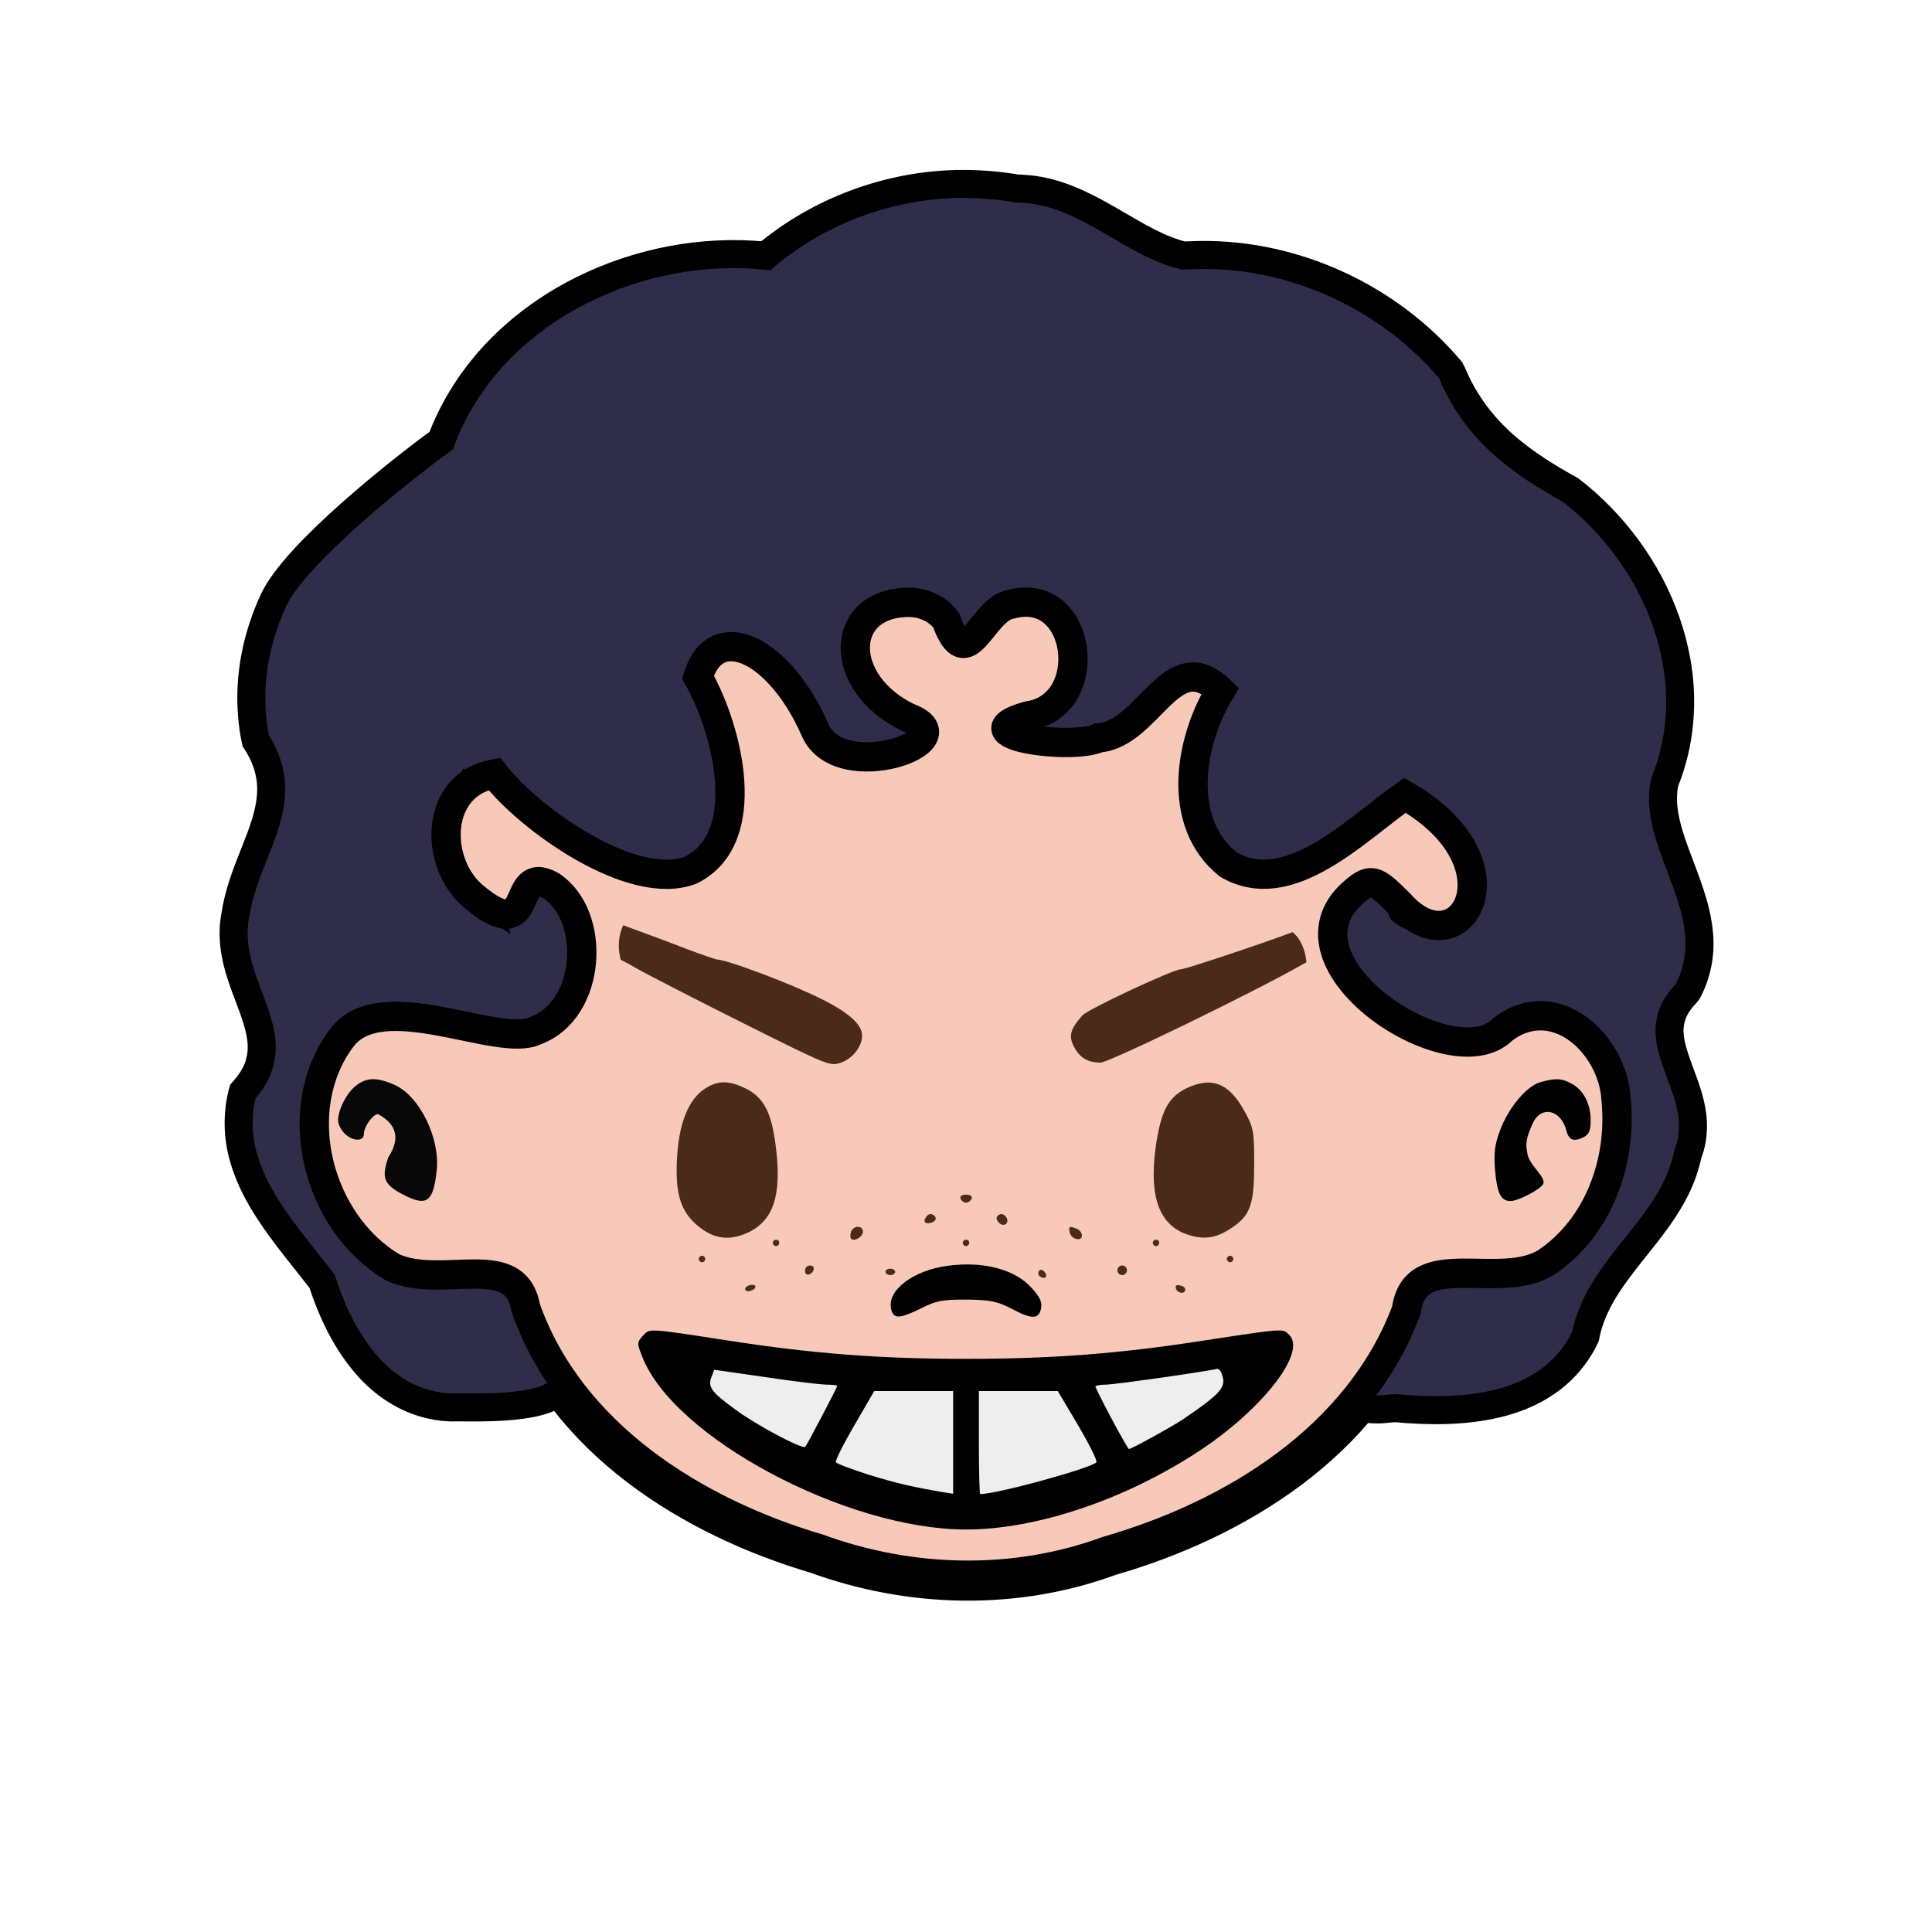
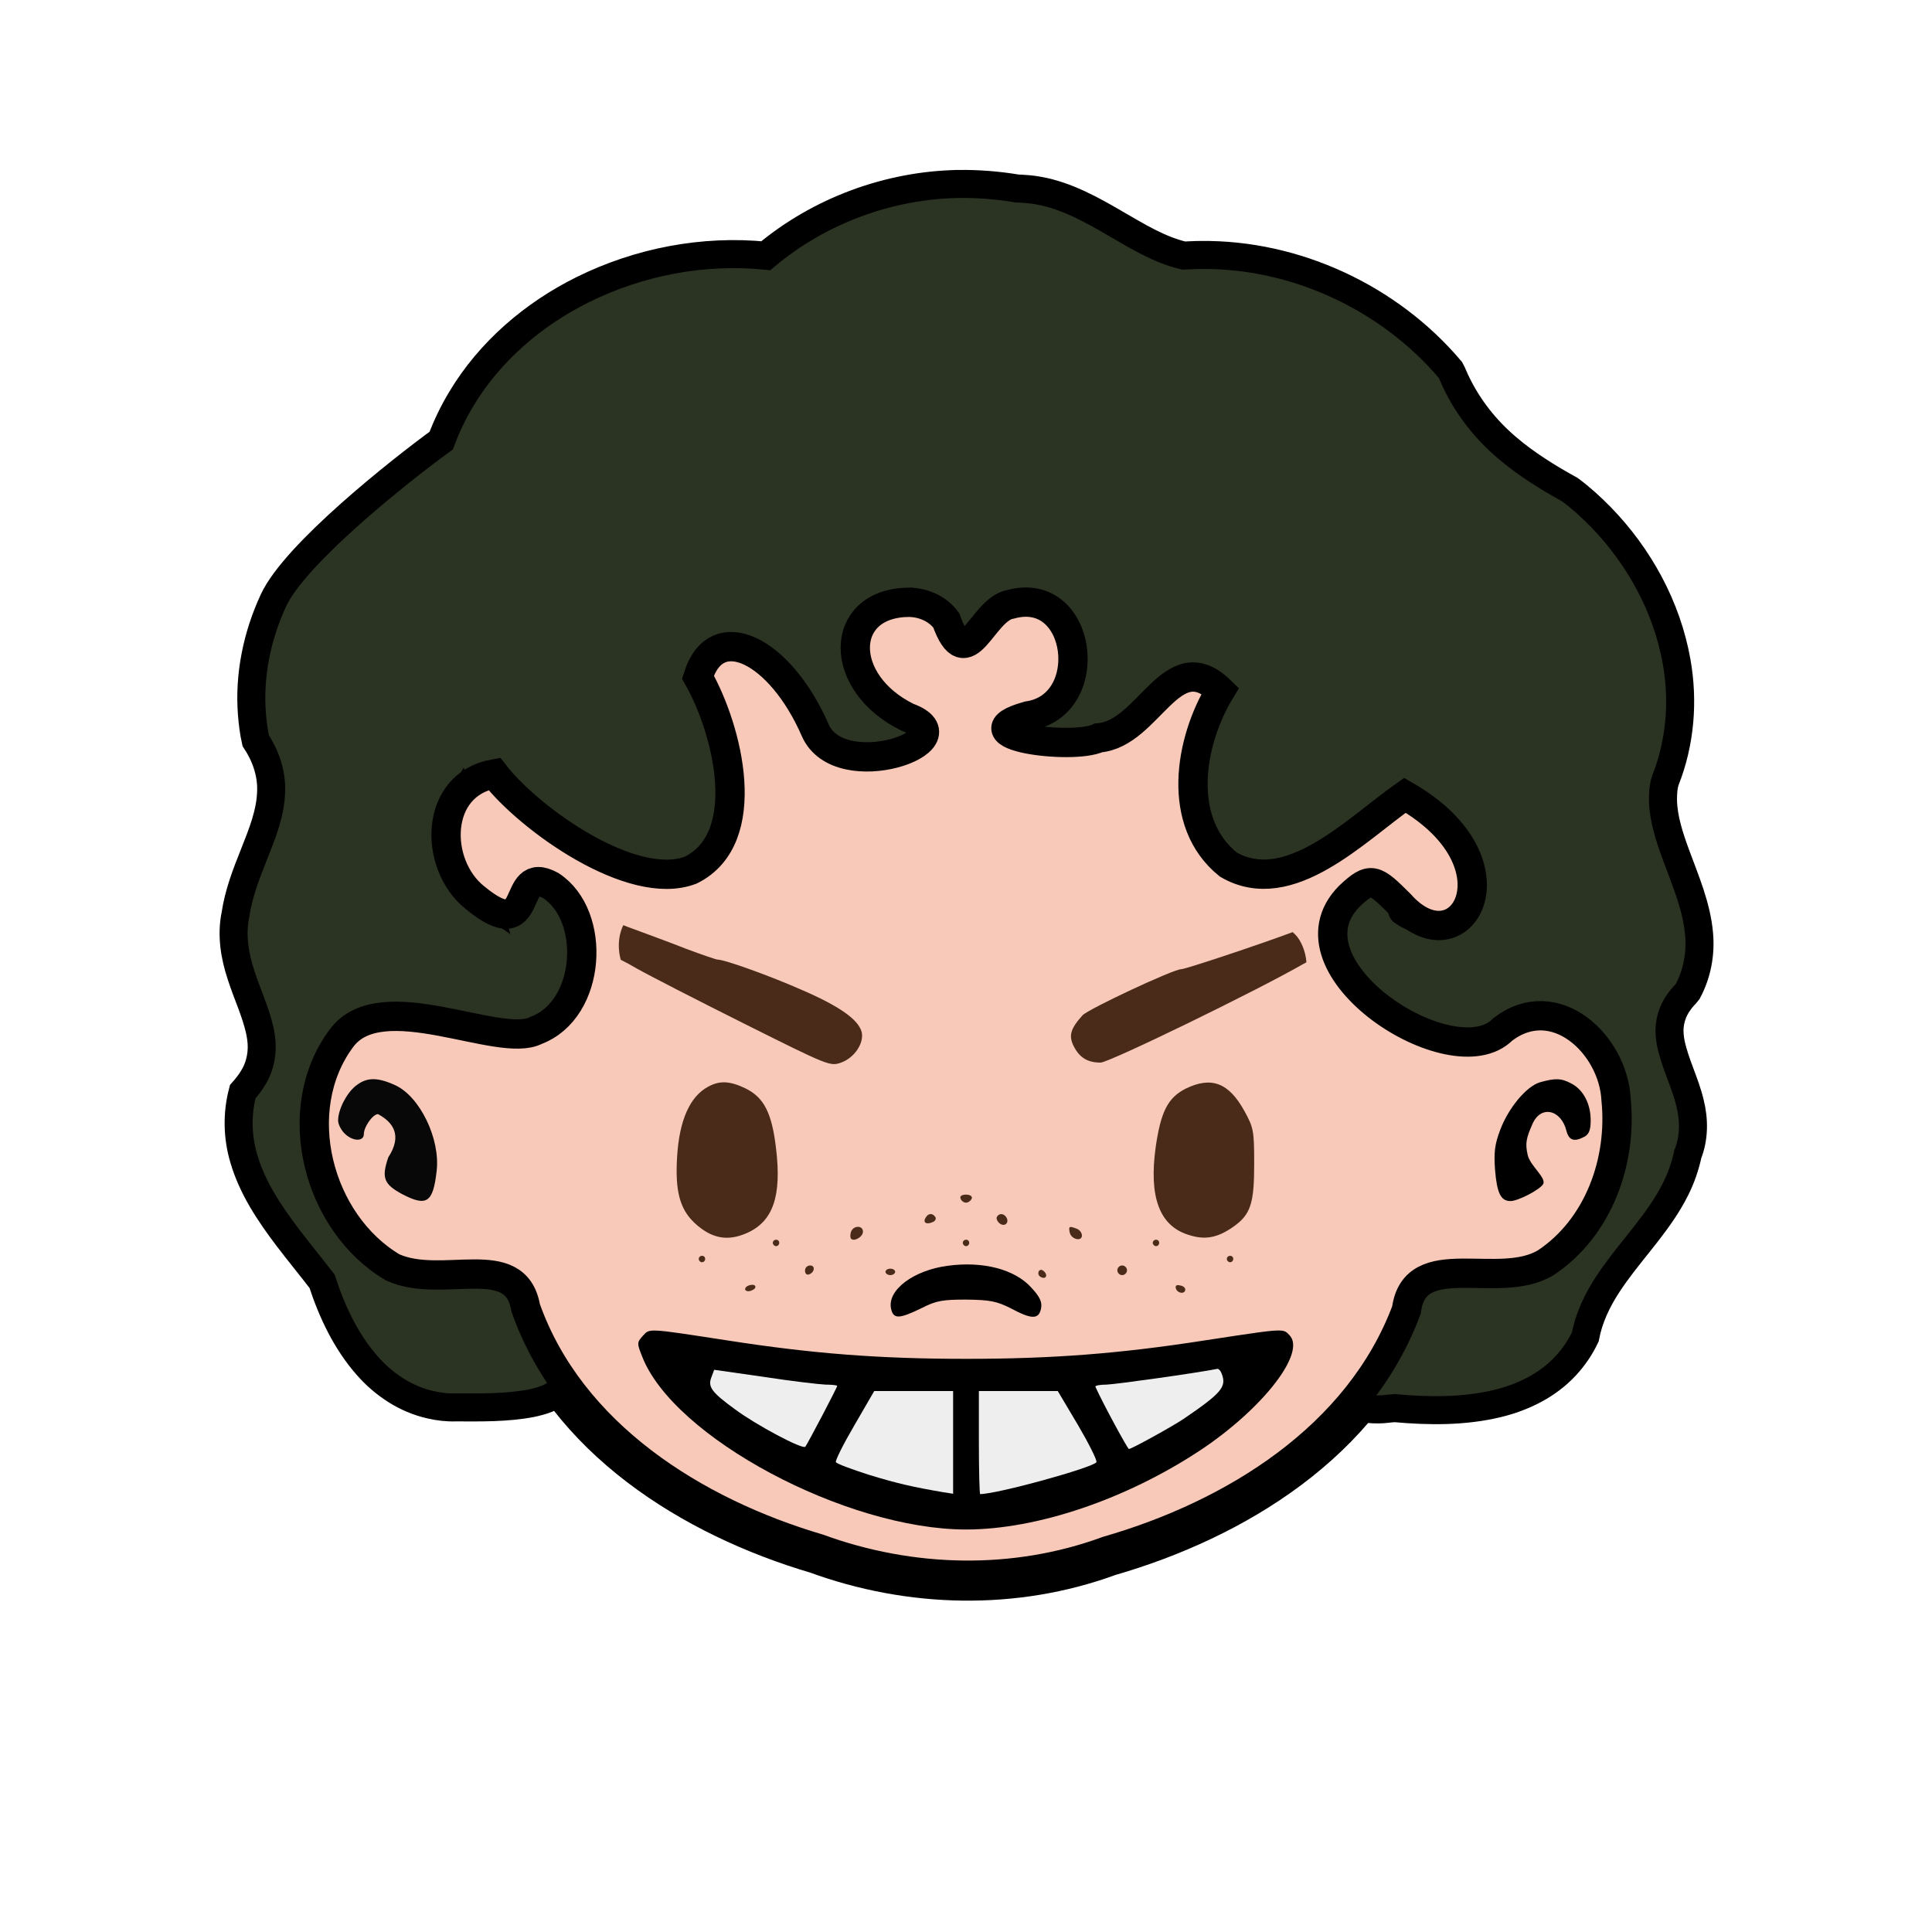
<svg xmlns="http://www.w3.org/2000/svg" version="1.0" width="600pt" height="600pt" viewBox="0 0 600 600" preserveAspectRatio="xMidYMid meet" id="svg23">
  <defs id="defs23">
    <linearGradient id="swatch25">
      <stop style="stop-color:#7bc144;stop-opacity:1;" offset="0" id="stop25" />
      <stop style="stop-color:#7bc144;stop-opacity:1;" offset="1" id="stop26" />
    </linearGradient>
  </defs>
  <path id="path23" style="opacity:1;fill:#f8c9b8;fill-opacity:1;stroke:#000000;stroke-width:15.8;stroke-dasharray:none;stroke-opacity:1" d="m 281.617,187.059 c -21.208,0.658 -19.253,33.377 0.252,35.708 19.489,7.047 -21.777,11.334 -28.699,3.996 -10.69,-4.765 -24.289,-27.763 -31.031,-10.157 9.315,16.373 12.298,43.722 -7.585,53.603 -18.235,7.046 -37.401,-3.593 -48.109,-17.499 -15.893,1.001 -18.948,25.394 -10.514,33.573 13.037,7.992 2.209,-18.382 15.15,-11.248 14.259,9.328 12.563,38.494 -4.58,44.952 -11.332,5.956 -48.16,-14.374 -60.498,2.498 -16.534,22.259 -7.356,57.333 15.966,71.112 15.411,6.986 38.167,-5.648 41.27,12.528 13.846,39.291 52.597,63.484 90.894,74.772 28.811,10.531 60.882,11.338 89.792,0.717 38.933,-11.22 78.084,-35.244 92.866,-74.794 2.602,-19.765 28.82,-5.727 43.38,-14.752 16.368,-10.953 23.642,-31.573 21.713,-50.588 -0.856,-17.146 -18.978,-34.193 -35.184,-21.787 -15.393,15.653 -69.54,-19.147 -47.689,-41.322 6.741,-6.398 16.802,-9.744 15.762,2.394 18.646,20.994 19.953,-30.698 0.484,-24.654 -15.81,9.628 -34.999,23.346 -53.832,12.354 -16.227,-13.108 -12.074,-38.071 -2.44,-53.976 -15.154,-14.685 -22.155,13.462 -37.793,14.662 -8.216,3.919 -43.488,-0.821 -21.899,-6.83 21.529,-3.147 16.871,-40.786 -5.409,-34.651 -8.986,1.432 -13.546,23.056 -20.015,4.998 -2.779,-3.817 -7.613,-5.768 -12.25,-5.607 z" />
-   <path id="path42" style="fill:#2f2d4a;stroke:#000000;stroke-width:8.7;stroke-dasharray:none;stroke-opacity:1" d="m 297.557,57.131 c -21.658,0.388 -43.129,8.348 -59.729,22.279 -19.452,-1.952 -39.388,1.888 -56.883,10.559 -15.304,7.59 -28.842,19.164 -37.662,33.889 -2.48,4.116 -4.58,8.462 -6.257,12.966 -12.711,9.256 -45.329,35.062 -52.063,49.558 -5.12,10.999 -7.676,23.276 -6.721,35.408 0.227,2.754 0.558,5.526 1.163,8.215 3.018,4.548 4.929,9.934 4.805,15.435 -0.099,6.977 -2.822,13.533 -5.34,19.926 -2.419,6.038 -4.783,12.176 -5.741,18.645 -1.315,6.297 -0.266,12.828 1.748,18.858 1.83,5.742 4.473,11.225 5.801,17.124 0.122,0.589 0.298,1.501 0.392,2.224 0.641,4.234 -0.133,8.686 -2.368,12.359 -0.932,1.611 -2.093,3.075 -3.326,4.464 -1.804,6.773 -1.665,14.024 0.332,20.738 2.626,9.065 7.964,17.026 13.604,24.477 3.501,4.602 7.184,9.062 10.703,13.65 3.088,9.487 7.442,18.755 14.095,26.283 5.118,5.816 11.891,10.332 19.505,12.051 2.595,0.62 5.262,0.924 7.93,0.837 7.836,0.026 15.748,0.176 23.48,-1.294 3.195,-0.702 6.62,-1.609 8.93,-4.084 1.181,-1.299 1.782,-3.159 1.493,-4.878 -1.903,-2.77 -3.585,-5.689 -5.231,-8.612 -0.597,-0.443 -0.724,-1.136 -0.874,-1.819 -1.737,-3.444 -3.338,-6.967 -4.65,-10.672 -0.584,-3.587 -2.355,-7.179 -5.551,-9.107 -3.73,-2.303 -8.279,-2.457 -12.537,-2.443 -6.76,0.056 -13.643,0.929 -20.304,-0.672 -1.938,-0.466 -3.835,-1.172 -5.441,-2.378 -9.748,-6.481 -16.578,-16.819 -19.729,-28.007 -1.157,-4.031 -1.768,-8.203 -1.985,-12.387 -0.068,-1.023 -0.039,-2.361 0.004,-3.45 0.034,-1.061 0.115,-2.129 0.205,-3.264 0.655,-6.695 2.588,-13.434 6.541,-18.952 1.853,-2.487 4.08,-4.826 6.96,-6.104 2.937,-1.488 6.29,-1.68 9.52,-1.787 8.538,-0.023 16.875,2.083 25.2,3.715 4.903,0.93 9.875,1.988 14.893,1.66 1.847,-0.101 3.629,-0.65 5.288,-1.445 5.755,-2.392 10.016,-7.503 12.3,-13.202 2.932,-7.29 3.311,-15.648 0.814,-23.118 -1.569,-4.693 -4.556,-9.011 -8.795,-11.656 -1.288,-0.959 -2.334,-2.345 -3.93,-2.813 -2.467,0.624 -5.064,1.526 -6.727,3.561 -3.382,-10.484 -6.751,-20.972 -10.154,-31.449 0.542,-0.177 1.094,-0.32 1.648,-0.449 5.362,6.507 11.887,11.961 18.734,16.838 7.776,5.391 16.172,10.112 25.325,12.692 5.693,1.552 11.906,2.228 17.585,0.254 5.363,-2.284 9.46,-7.021 11.461,-12.444 2.548,-6.784 2.543,-14.232 1.591,-21.327 -1.258,-8.831 -4.003,-17.443 -7.947,-25.439 -0.414,-0.813 -0.829,-1.627 -1.279,-2.421 1.022,-3.059 2.874,-6.237 6.074,-7.369 3.303,-1.131 6.851,0.148 9.71,1.858 0.874,0.525 1.722,1.116 2.447,1.675 5.662,4.429 9.847,10.462 13.147,16.783 1.207,2.33 2.183,4.771 3.503,7.043 1.205,2.256 2.409,4.512 3.614,6.768 4.566,2.008 9.788,2.421 14.614,1.165 6.079,-1.565 11.617,-5.232 15.417,-10.229 0.735,-0.984 1.232,-2.123 2.255,-2.853 1.571,-1.505 3.399,-2.786 4.687,-4.559 0.465,-0.723 0.466,-1.786 -0.273,-2.322 -0.374,-0.576 -1.19,-0.247 -1.767,-0.407 -1.158,-0.086 -2.272,-0.186 -3.336,-0.318 -4.774,-0.605 -9.636,-1.51 -13.917,-3.807 -2.046,-1.11 -3.988,-2.779 -4.621,-5.102 -1.993,-3.656 -3.209,-8.119 -1.792,-12.189 1.132,-3.328 4.187,-5.618 7.453,-6.623 2.21,-0.717 4.545,-1.025 6.861,-1.085 3.828,0.094 7.736,1.744 10.082,4.842 0.405,0.972 0.698,2.042 1.303,2.896 1.943,1.973 4.081,4.204 6.977,4.554 0.605,0.064 1.092,-0.55 1.601,-0.847 1.957,-1.622 3.5,-3.683 5.065,-5.662 0.399,-0.817 0.581,-1.782 1.397,-2.3 2.73,-2.496 6.458,-4.288 10.228,-3.66 2.129,0.406 4.325,0.862 6.117,2.162 3.958,2.729 5.938,7.542 6.373,12.199 0.831,4.287 0.09,9.092 -2.892,12.428 -1.481,1.639 -3.04,3.284 -5.069,4.246 -1.596,0.87 -3.395,1.204 -5.148,1.578 -1.809,0.561 -3.693,1.1 -5.27,2.172 -1.246,0.916 -2.019,2.705 -1.189,4.143 1.095,1.851 3.306,2.556 5.246,3.158 3.19,0.9 6.515,1.197 9.81,1.426 4.368,0.259 8.79,0.067 13.084,-0.794 0.889,-0.306 1.768,-0.565 2.699,-0.699 2.667,-0.636 5.253,-1.887 7.201,-3.845 4.004,-3.311 7.747,-6.931 11.835,-10.143 2.39,-2.188 5.161,-4.449 8.55,-4.589 1.178,-0.256 2.45,0.005 3.358,0.816 1.187,0.569 2.291,1.304 3.286,2.166 -1.76,3.457 -3.541,6.932 -4.803,10.628 -1.517,4.303 -2.512,8.79 -3.051,13.317 -0.402,4.153 -0.283,8.366 0.48,12.456 0.831,4.385 2.486,8.717 5.13,12.375 2.191,3.093 5.132,5.676 8.483,7.444 5.244,2.333 11.28,2.372 16.744,0.806 7.531,-2.117 14.172,-6.466 20.456,-10.997 5.37,-3.906 10.471,-8.168 15.857,-12.053 6.345,3.761 12.284,8.623 16.067,15.049 2.576,4.392 4.082,9.761 2.741,14.802 -0.827,3.279 -3.305,6.356 -6.749,7.011 -1.84,0.391 -3.745,0.04 -5.484,-0.606 -2.653,0.774 -5.315,-0.569 -7.442,-2.062 -0.32,-0.324 0.328,-0.918 0.387,-1.354 0.08,-0.517 0.879,-1.173 0.273,-1.559 -2.417,-2.309 -4.661,-4.906 -7.599,-6.576 -1.008,-0.523 -2.185,-0.865 -3.311,-0.735 -3.506,1.744 -6.778,4.053 -9.393,6.978 -2.758,3.625 -4.013,8.352 -3.306,12.861 0.899,6.014 4.401,11.289 8.494,15.638 5.573,5.849 12.465,10.383 19.899,13.505 3.776,0.922 7.575,1.775 11.275,2.975 5.294,-0.432 10.321,-2.285 15.369,-3.807 3.547,-2.754 8.1,-4.411 12.62,-3.828 1.561,0.147 3.053,0.654 4.531,1.129 3.428,0.433 6.574,2.389 8.549,5.211 1.054,1.377 1.747,2.977 2.514,4.515 2.757,4.246 4.41,9.214 4.613,14.28 0.255,2.728 0.3,5.473 0.173,8.209 -0.027,0.432 -0.075,1.239 -0.119,1.814 -0.847,10.447 -4.458,20.782 -10.946,29.076 -0.646,0.814 -1.476,1.814 -2.248,2.654 -0.801,0.873 -1.859,1.952 -2.729,2.733 -1.484,1.37 -3.086,2.647 -4.68,3.747 -3.96,2.704 -8.89,3.336 -13.571,3.516 -6.379,0.277 -12.815,-0.536 -19.152,0.48 -3.67,0.581 -7.397,2.245 -9.494,5.443 -1.358,1.966 -2.01,4.317 -2.381,6.648 -0.696,1.899 -1.593,3.73 -2.34,5.598 -0.072,1.782 -1.053,3.366 -1.883,4.894 -1.345,2.33 -3.093,4.389 -4.433,6.72 -1.568,2.48 -3.213,4.827 -5.003,7.186 -0.737,1.588 -1.081,3.698 0.225,5.098 1.593,1.645 4.073,1.695 6.215,1.689 1.708,0.005 3.404,-0.318 5.098,-0.395 10.62,0.964 21.478,1.068 31.904,-1.445 7.907,-1.911 15.568,-5.647 21.14,-11.686 2.468,-2.657 4.552,-5.694 6.093,-8.972 1.111,-5.933 3.763,-11.467 7.066,-16.48 0.635,-0.962 1.428,-2.124 2.159,-3.137 6.305,-8.758 13.994,-16.612 18.84,-26.351 1.732,-3.427 2.977,-7.089 3.797,-10.834 1.987,-5.028 1.987,-10.652 0.675,-15.848 -1.492,-6.337 -4.629,-12.164 -5.958,-18.545 -0.163,-0.792 -0.304,-1.847 -0.351,-2.489 -0.376,-3.768 0.767,-7.615 3.064,-10.616 0.73,-1.083 1.731,-1.964 2.515,-2.988 2.906,-5.416 4.101,-11.683 3.544,-17.794 -0.739,-8.677 -4.273,-16.743 -7.24,-24.827 -1.936,-5.333 -3.843,-10.958 -3.971,-16.755 -0.004,-2.111 0.082,-4.288 0.778,-6.295 4.611,-11.639 5.644,-24.566 3.44,-36.859 -3.005,-16.907 -11.618,-32.594 -23.549,-44.856 -2.978,-3.024 -6.122,-5.91 -9.531,-8.439 -6.875,-3.798 -13.546,-7.909 -19.553,-13.035 -6.589,-5.591 -12.084,-12.501 -15.805,-20.315 -0.65,-1.249 -1.1,-2.612 -1.774,-3.835 -18.963,-22.455 -48.115,-36.063 -77.547,-35.731 -1.772,-7.22e-4 -3.549,0.13 -5.313,0.186 -7.62,-1.805 -14.351,-5.997 -21.06,-9.862 -7.502,-4.377 -15.279,-8.733 -23.925,-10.304 -2.233,-0.433 -4.509,-0.562 -6.773,-0.668 -6.036,-1.014 -12.162,-1.483 -18.282,-1.404 z M 144.906,257.42 c 2.086,7.416 4.223,14.818 6.242,22.252 -2.841,-1.986 -5.53,-4.305 -7.343,-7.3 -3.676,-5.871 -4.899,-13.418 -2.646,-20.034 0.377,-1.067 0.846,-2.104 1.427,-3.076 0.773,2.719 1.547,5.439 2.32,8.158 z" />
+   <path id="path42" style="fill:#2b3323;stroke:#000000;stroke-width:8.7;stroke-dasharray:none;stroke-opacity:1" d="m 297.557,57.131 c -21.658,0.388 -43.129,8.348 -59.729,22.279 -19.452,-1.952 -39.388,1.888 -56.883,10.559 -15.304,7.59 -28.842,19.164 -37.662,33.889 -2.48,4.116 -4.58,8.462 -6.257,12.966 -12.711,9.256 -45.329,35.062 -52.063,49.558 -5.12,10.999 -7.676,23.276 -6.721,35.408 0.227,2.754 0.558,5.526 1.163,8.215 3.018,4.548 4.929,9.934 4.805,15.435 -0.099,6.977 -2.822,13.533 -5.34,19.926 -2.419,6.038 -4.783,12.176 -5.741,18.645 -1.315,6.297 -0.266,12.828 1.748,18.858 1.83,5.742 4.473,11.225 5.801,17.124 0.122,0.589 0.298,1.501 0.392,2.224 0.641,4.234 -0.133,8.686 -2.368,12.359 -0.932,1.611 -2.093,3.075 -3.326,4.464 -1.804,6.773 -1.665,14.024 0.332,20.738 2.626,9.065 7.964,17.026 13.604,24.477 3.501,4.602 7.184,9.062 10.703,13.65 3.088,9.487 7.442,18.755 14.095,26.283 5.118,5.816 11.891,10.332 19.505,12.051 2.595,0.62 5.262,0.924 7.93,0.837 7.836,0.026 15.748,0.176 23.48,-1.294 3.195,-0.702 6.62,-1.609 8.93,-4.084 1.181,-1.299 1.782,-3.159 1.493,-4.878 -1.903,-2.77 -3.585,-5.689 -5.231,-8.612 -0.597,-0.443 -0.724,-1.136 -0.874,-1.819 -1.737,-3.444 -3.338,-6.967 -4.65,-10.672 -0.584,-3.587 -2.355,-7.179 -5.551,-9.107 -3.73,-2.303 -8.279,-2.457 -12.537,-2.443 -6.76,0.056 -13.643,0.929 -20.304,-0.672 -1.938,-0.466 -3.835,-1.172 -5.441,-2.378 -9.748,-6.481 -16.578,-16.819 -19.729,-28.007 -1.157,-4.031 -1.768,-8.203 -1.985,-12.387 -0.068,-1.023 -0.039,-2.361 0.004,-3.45 0.034,-1.061 0.115,-2.129 0.205,-3.264 0.655,-6.695 2.588,-13.434 6.541,-18.952 1.853,-2.487 4.08,-4.826 6.96,-6.104 2.937,-1.488 6.29,-1.68 9.52,-1.787 8.538,-0.023 16.875,2.083 25.2,3.715 4.903,0.93 9.875,1.988 14.893,1.66 1.847,-0.101 3.629,-0.65 5.288,-1.445 5.755,-2.392 10.016,-7.503 12.3,-13.202 2.932,-7.29 3.311,-15.648 0.814,-23.118 -1.569,-4.693 -4.556,-9.011 -8.795,-11.656 -1.288,-0.959 -2.334,-2.345 -3.93,-2.813 -2.467,0.624 -5.064,1.526 -6.727,3.561 -3.382,-10.484 -6.751,-20.972 -10.154,-31.449 0.542,-0.177 1.094,-0.32 1.648,-0.449 5.362,6.507 11.887,11.961 18.734,16.838 7.776,5.391 16.172,10.112 25.325,12.692 5.693,1.552 11.906,2.228 17.585,0.254 5.363,-2.284 9.46,-7.021 11.461,-12.444 2.548,-6.784 2.543,-14.232 1.591,-21.327 -1.258,-8.831 -4.003,-17.443 -7.947,-25.439 -0.414,-0.813 -0.829,-1.627 -1.279,-2.421 1.022,-3.059 2.874,-6.237 6.074,-7.369 3.303,-1.131 6.851,0.148 9.71,1.858 0.874,0.525 1.722,1.116 2.447,1.675 5.662,4.429 9.847,10.462 13.147,16.783 1.207,2.33 2.183,4.771 3.503,7.043 1.205,2.256 2.409,4.512 3.614,6.768 4.566,2.008 9.788,2.421 14.614,1.165 6.079,-1.565 11.617,-5.232 15.417,-10.229 0.735,-0.984 1.232,-2.123 2.255,-2.853 1.571,-1.505 3.399,-2.786 4.687,-4.559 0.465,-0.723 0.466,-1.786 -0.273,-2.322 -0.374,-0.576 -1.19,-0.247 -1.767,-0.407 -1.158,-0.086 -2.272,-0.186 -3.336,-0.318 -4.774,-0.605 -9.636,-1.51 -13.917,-3.807 -2.046,-1.11 -3.988,-2.779 -4.621,-5.102 -1.993,-3.656 -3.209,-8.119 -1.792,-12.189 1.132,-3.328 4.187,-5.618 7.453,-6.623 2.21,-0.717 4.545,-1.025 6.861,-1.085 3.828,0.094 7.736,1.744 10.082,4.842 0.405,0.972 0.698,2.042 1.303,2.896 1.943,1.973 4.081,4.204 6.977,4.554 0.605,0.064 1.092,-0.55 1.601,-0.847 1.957,-1.622 3.5,-3.683 5.065,-5.662 0.399,-0.817 0.581,-1.782 1.397,-2.3 2.73,-2.496 6.458,-4.288 10.228,-3.66 2.129,0.406 4.325,0.862 6.117,2.162 3.958,2.729 5.938,7.542 6.373,12.199 0.831,4.287 0.09,9.092 -2.892,12.428 -1.481,1.639 -3.04,3.284 -5.069,4.246 -1.596,0.87 -3.395,1.204 -5.148,1.578 -1.809,0.561 -3.693,1.1 -5.27,2.172 -1.246,0.916 -2.019,2.705 -1.189,4.143 1.095,1.851 3.306,2.556 5.246,3.158 3.19,0.9 6.515,1.197 9.81,1.426 4.368,0.259 8.79,0.067 13.084,-0.794 0.889,-0.306 1.768,-0.565 2.699,-0.699 2.667,-0.636 5.253,-1.887 7.201,-3.845 4.004,-3.311 7.747,-6.931 11.835,-10.143 2.39,-2.188 5.161,-4.449 8.55,-4.589 1.178,-0.256 2.45,0.005 3.358,0.816 1.187,0.569 2.291,1.304 3.286,2.166 -1.76,3.457 -3.541,6.932 -4.803,10.628 -1.517,4.303 -2.512,8.79 -3.051,13.317 -0.402,4.153 -0.283,8.366 0.48,12.456 0.831,4.385 2.486,8.717 5.13,12.375 2.191,3.093 5.132,5.676 8.483,7.444 5.244,2.333 11.28,2.372 16.744,0.806 7.531,-2.117 14.172,-6.466 20.456,-10.997 5.37,-3.906 10.471,-8.168 15.857,-12.053 6.345,3.761 12.284,8.623 16.067,15.049 2.576,4.392 4.082,9.761 2.741,14.802 -0.827,3.279 -3.305,6.356 -6.749,7.011 -1.84,0.391 -3.745,0.04 -5.484,-0.606 -2.653,0.774 -5.315,-0.569 -7.442,-2.062 -0.32,-0.324 0.328,-0.918 0.387,-1.354 0.08,-0.517 0.879,-1.173 0.273,-1.559 -2.417,-2.309 -4.661,-4.906 -7.599,-6.576 -1.008,-0.523 -2.185,-0.865 -3.311,-0.735 -3.506,1.744 -6.778,4.053 -9.393,6.978 -2.758,3.625 -4.013,8.352 -3.306,12.861 0.899,6.014 4.401,11.289 8.494,15.638 5.573,5.849 12.465,10.383 19.899,13.505 3.776,0.922 7.575,1.775 11.275,2.975 5.294,-0.432 10.321,-2.285 15.369,-3.807 3.547,-2.754 8.1,-4.411 12.62,-3.828 1.561,0.147 3.053,0.654 4.531,1.129 3.428,0.433 6.574,2.389 8.549,5.211 1.054,1.377 1.747,2.977 2.514,4.515 2.757,4.246 4.41,9.214 4.613,14.28 0.255,2.728 0.3,5.473 0.173,8.209 -0.027,0.432 -0.075,1.239 -0.119,1.814 -0.847,10.447 -4.458,20.782 -10.946,29.076 -0.646,0.814 -1.476,1.814 -2.248,2.654 -0.801,0.873 -1.859,1.952 -2.729,2.733 -1.484,1.37 -3.086,2.647 -4.68,3.747 -3.96,2.704 -8.89,3.336 -13.571,3.516 -6.379,0.277 -12.815,-0.536 -19.152,0.48 -3.67,0.581 -7.397,2.245 -9.494,5.443 -1.358,1.966 -2.01,4.317 -2.381,6.648 -0.696,1.899 -1.593,3.73 -2.34,5.598 -0.072,1.782 -1.053,3.366 -1.883,4.894 -1.345,2.33 -3.093,4.389 -4.433,6.72 -1.568,2.48 -3.213,4.827 -5.003,7.186 -0.737,1.588 -1.081,3.698 0.225,5.098 1.593,1.645 4.073,1.695 6.215,1.689 1.708,0.005 3.404,-0.318 5.098,-0.395 10.62,0.964 21.478,1.068 31.904,-1.445 7.907,-1.911 15.568,-5.647 21.14,-11.686 2.468,-2.657 4.552,-5.694 6.093,-8.972 1.111,-5.933 3.763,-11.467 7.066,-16.48 0.635,-0.962 1.428,-2.124 2.159,-3.137 6.305,-8.758 13.994,-16.612 18.84,-26.351 1.732,-3.427 2.977,-7.089 3.797,-10.834 1.987,-5.028 1.987,-10.652 0.675,-15.848 -1.492,-6.337 -4.629,-12.164 -5.958,-18.545 -0.163,-0.792 -0.304,-1.847 -0.351,-2.489 -0.376,-3.768 0.767,-7.615 3.064,-10.616 0.73,-1.083 1.731,-1.964 2.515,-2.988 2.906,-5.416 4.101,-11.683 3.544,-17.794 -0.739,-8.677 -4.273,-16.743 -7.24,-24.827 -1.936,-5.333 -3.843,-10.958 -3.971,-16.755 -0.004,-2.111 0.082,-4.288 0.778,-6.295 4.611,-11.639 5.644,-24.566 3.44,-36.859 -3.005,-16.907 -11.618,-32.594 -23.549,-44.856 -2.978,-3.024 -6.122,-5.91 -9.531,-8.439 -6.875,-3.798 -13.546,-7.909 -19.553,-13.035 -6.589,-5.591 -12.084,-12.501 -15.805,-20.315 -0.65,-1.249 -1.1,-2.612 -1.774,-3.835 -18.963,-22.455 -48.115,-36.063 -77.547,-35.731 -1.772,-7.22e-4 -3.549,0.13 -5.313,0.186 -7.62,-1.805 -14.351,-5.997 -21.06,-9.862 -7.502,-4.377 -15.279,-8.733 -23.925,-10.304 -2.233,-0.433 -4.509,-0.562 -6.773,-0.668 -6.036,-1.014 -12.162,-1.483 -18.282,-1.404 z M 144.906,257.42 c 2.086,7.416 4.223,14.818 6.242,22.252 -2.841,-1.986 -5.53,-4.305 -7.343,-7.3 -3.676,-5.871 -4.899,-13.418 -2.646,-20.034 0.377,-1.067 0.846,-2.104 1.427,-3.076 0.773,2.719 1.547,5.439 2.32,8.158 z" />
  <path id="path1" style="opacity:1;fill:#f8c9b8;fill-opacity:1;stroke:#000000;stroke-width:9.1;stroke-dasharray:none;stroke-opacity:1" d="m 281.617,187.059 c -21.208,0.658 -21.542,25.028 0.252,35.708 19.489,7.047 -21.104,21.433 -28.699,3.996 -10.824,-24.828 -30.753,-34.9 -36.417,-16.486 9.315,16.373 17.684,50.05 -2.199,59.932 -18.235,7.046 -50.327,-15.981 -61.036,-29.887 -18.791,3.339 -18.869,28.145 -6.056,38.419 19.365,15.937 10.677,-10.84 23.618,-3.706 14.259,9.328 12.563,38.494 -4.58,44.952 -11.332,5.956 -48.16,-14.374 -60.498,2.498 -16.534,22.259 -7.356,57.333 15.966,71.112 15.411,6.986 38.167,-5.648 41.27,12.528 13.846,39.291 52.597,63.484 90.894,74.772 28.811,10.531 60.882,11.338 89.792,0.717 38.933,-11.22 78.084,-35.244 92.866,-74.794 2.602,-19.765 28.82,-5.727 43.38,-14.752 16.368,-10.953 23.642,-31.573 21.713,-50.588 -0.856,-17.146 -18.978,-34.193 -35.184,-21.787 -15.393,15.653 -69.54,-19.147 -47.689,-41.322 6.741,-6.398 7.847,-5.502 15.762,2.394 18.646,20.994 38.718,-12.487 1.542,-33.776 -15.339,10.773 -36.057,32.469 -54.89,21.476 -16.227,-13.108 -12.074,-38.071 -2.44,-53.976 -15.154,-14.685 -22.155,13.462 -37.793,14.662 -8.216,3.919 -43.488,-0.821 -21.899,-6.83 21.529,-3.147 16.871,-40.786 -5.409,-34.651 -8.986,1.432 -13.546,23.056 -20.015,4.998 -2.779,-3.817 -7.613,-5.768 -12.25,-5.607 z" />
  <path d="m 397.733,413.213 c -2.53,-0.179 -8.171,0.711 -23.733,3.086 -26.4,4.1 -47.1,5.7 -74,5.7 -26.9,0 -47.6,-1.6 -74,-5.7 -25.3,-3.9 -24.201,-3.8 -26.401,-1.4 -1.8,2 -1.799,2.3 -0.199,6.3 9.6,25.1 63.3,53.801 100.6,53.801 22.1,0 49.799,-9.4 72.899,-24.7 19.5,-13 32.901,-30.4 27.501,-35.7 -0.75,-0.787 -1.149,-1.28 -2.667,-1.387 z" style="fill:#000000;fill-opacity:1;stroke:#257325;stroke-width:0;stroke-dasharray:none;stroke-opacity:0.652" id="path26" />
  <path style="fill:#4a2b1a;fill-opacity:1;stroke:#257325;stroke-width:0;stroke-dasharray:none;stroke-opacity:0.652" d="m 401.445,289.478 c -10.184,3.808 -33.3,11.522 -34.645,11.522 -2.4,0 -28.699,12.3 -30.599,14.3 -3.8,4.2 -4.401,6.4 -2.701,9.7 1.8,3.5 4.3,5 8.3,5 2.6,0 48.1,-22.101 62.9,-30.601 0.425,-0.248 0.653,-0.344 1.021,-0.551 -0.1,-1.603 -0.507,-3.567 -1.547,-5.786 -0.741,-1.581 -1.706,-2.736 -2.729,-3.584 z" id="path41" />
  <path style="fill:#4a2b1a;fill-opacity:1;stroke:#257325;stroke-width:0;stroke-dasharray:none;stroke-opacity:0.652" d="m 193.567,287.319 c -2.535,5.266 -0.828,10.586 -0.773,10.753 1.382,0.692 3.141,1.64 5.005,2.728 3.7,2.1 18.7,9.801 33.3,17.101 26.2,13.1 26.701,13.3 30.101,12.1 4.2,-1.5 7.2,-6.1 6.4,-9.5 -1,-3.8 -6.701,-7.901 -18.201,-12.901 -9.9,-4.4 -24.3,-9.599 -26.6,-9.599 -0.4,0 -4.799,-1.5 -9.599,-3.3 -4.8,-1.9 -12.2,-4.601 -16.5,-6.201 -1.259,-0.44 -2.212,-0.812 -3.133,-1.181 z" id="path40" />
  <path d="m 110.5,337.2 c -2.9,2.3 -5.5,7.4 -5.5,10.8 0,1.1 0.9,2.9 2,4 2.5,2.5 6,2.6 6,0.2 0,-2.3 2.8,-6.2 4.4,-6.2 4.762,2.563 7.582,6.663 3.2,13.4 -2.2,6.4 -1.4,8.4 4.4,11.5 7.5,3.9 9.5,2.6 10.6,-7.2 1.2,-10 -5.2,-23.2 -12.9,-26.7 -5.5,-2.5 -8.8,-2.5 -12.2,0.2 z" id="path2" style="fill:#080808;fill-opacity:1;stroke:#257325;stroke-width:0;stroke-dasharray:none;stroke-opacity:0.652" />
  <path d="m 478.3,336.1 c -4.2,1.2 -9.8,7.9 -12.4,14.8 -1.7,4.5 -2,7 -1.6,12.4 0.6,7.3 1.8,9.7 4.8,9.7 2.3,0 8.9,-3.4 10.1,-5.2 1.2,-2 -3.967,-5.637 -4.767,-9.124 -0.829,-3.61 -0.403,-5.305 1.397,-9.405 2.6,-6.3 9.07,-4.671 10.67,2.029 0.8,2.9 2.4,3.4 5.6,1.7 1.4,-0.8 1.9,-2.1 1.9,-5.1 0,-5.1 -2.3,-9.5 -6,-11.4 -3.2,-1.7 -5,-1.7 -9.7,-0.4 z" id="path3" style="fill:#000000;fill-opacity:1;stroke:#257325;stroke-width:0;stroke-dasharray:none;stroke-opacity:0.652" />
  <path d="m 219.9,337.5 c -5.6,3 -8.9,10.3 -9.6,21.5 -0.7,10.8 0.8,16.4 5.3,20.7 5.2,4.9 10.2,5.9 16.2,3.3 8.3,-3.6 11,-11.5 9.2,-26.4 -1.3,-11.1 -3.8,-15.8 -9.5,-18.6 -4.8,-2.3 -8,-2.5 -11.6,-0.5 z" id="path4" style="fill:#4a2b1a;fill-opacity:1;stroke:#257325;stroke-width:0;stroke-dasharray:none;stroke-opacity:0.652" />
  <path d="m 368.2,338.1 c -5.5,2.8 -7.7,7.1 -9.3,18.2 -2.1,15.3 1.1,24.2 9.9,27.1 5.3,1.8 9.2,1.1 14.2,-2.4 5.4,-3.8 6.5,-7.2 6.5,-19.5 0,-10.3 -0.2,-11.3 -3,-16.4 -4.9,-8.9 -10.3,-10.9 -18.3,-7 z" id="path5" style="fill:#4a2b1a;fill-opacity:1;stroke:#257325;stroke-width:0;stroke-dasharray:none;stroke-opacity:0.652" />
  <path d="m 294.3,393.1 c -10.6,1.4 -18.7,7.5 -17.6,13.2 0.7,3.4 2.4,3.4 9.4,0 4.7,-2.4 6.6,-2.7 14,-2.7 7.4,0.1 9.4,0.5 13.8,2.7 6.5,3.5 8.7,3.5 9.4,0.1 0.4,-2 -0.3,-3.6 -3,-6.5 -5.1,-5.7 -15,-8.3 -26,-6.8 z" id="path16" style="fill:#000000;fill-opacity:1;stroke:#257325;stroke-width:0;stroke-dasharray:none;stroke-opacity:0.652" />
  <g id="g41">
    <path d="m 221.799,425.399 -0.899,2.401 c -1.1,2.9 0.1,4.599 7.4,9.899 6.6,4.9 20.9,12.5 21.8,11.6 0.7,-0.9 9.899,-18.399 9.899,-18.899 0,-0.2 -1.7,-0.4 -3.7,-0.4 -2.1,-0.1 -10.699,-1.101 -19.099,-2.401 z" style="fill:#eeeeee;fill-opacity:1;stroke:#257325;stroke-width:0;stroke-dasharray:none;stroke-opacity:0.652" id="path30" />
    <path d="m 271.5,432 -6.201,10.701 c -3.4,5.8 -6,10.999 -5.7,11.399 0.3,0.5 4.9,2.199 10.2,3.899 8.8,2.7 13.701,3.801 23.001,5.401 l 3.199,0.5 V 448 432 h -12.199 z" style="fill:#eeeeee;fill-opacity:1;stroke:#257325;stroke-width:0;stroke-dasharray:none;stroke-opacity:0.652" id="path29" />
    <path d="m 378.1,425.101 c -7.1,1.4 -31.599,4.8 -34.399,4.9 -2.1,0 -3.701,0.3 -3.501,0.7 2.4,5.3 10,19.299 10.4,19.299 0.8,0 13.3,-6.9 16.9,-9.3 11.9,-8.1 13.5,-9.999 11.9,-14.099 -0.3,-0.9 -0.901,-1.5 -1.301,-1.5 z" style="fill:#eeeeee;fill-opacity:1;stroke:#257325;stroke-width:0;stroke-dasharray:none;stroke-opacity:0.652" id="path28" />
    <path d="m 304,432 v 16 c 0,8.8 0.2,15.999 0.4,15.999 5.3,0 35,-8.199 36.1,-9.899 0.3,-0.5 -2.3,-5.7 -5.7,-11.5 L 328.5,432 h -12.201 z" style="fill:#eeeeee;fill-opacity:1;stroke:#257325;stroke-width:0;stroke-dasharray:none;stroke-opacity:0.652" id="path27" />
  </g>
  <g id="g30" style="fill:#4a2b1a;fill-opacity:1;stroke:#257325;stroke-width:0;stroke-dasharray:none;stroke-opacity:0.652" transform="matrix(0.1,0,0,-0.1,0,600)">
    <path d="m 2983,2278 c 2,-7 10,-13 17,-13 7,0 15,6 18,13 2,7 -5,12 -18,12 -13,0 -20,-5 -17,-12 z" id="path6" style="fill:#4a2b1a;fill-opacity:1;stroke:#257325;stroke-width:0;stroke-dasharray:none;stroke-opacity:0.652" />
    <path d="m 2875,2219 c -10,-15 1,-23 20,-15 9,3 13,10 10,16 -8,13 -22,13 -30,-1 z" id="path7" style="fill:#4a2b1a;fill-opacity:1;stroke:#257325;stroke-width:0;stroke-dasharray:none;stroke-opacity:0.652" />
    <path d="m 3096,2221 c -3,-5 1,-14 8,-20 16,-13 32,2 21,19 -8,12 -22,13 -29,1 z" id="path8" style="fill:#4a2b1a;fill-opacity:1;stroke:#257325;stroke-width:0;stroke-dasharray:none;stroke-opacity:0.652" />
    <path d="m 2643,2175 c -3,-9 -3,-18 0,-22 10,-10 37,6 37,22 0,20 -29,20 -37,0 z" id="path9" style="fill:#4a2b1a;fill-opacity:1;stroke:#257325;stroke-width:0;stroke-dasharray:none;stroke-opacity:0.652" />
    <path d="m 3322,2173 c 4,-22 38,-30 38,-10 0,8 -7,18 -16,21 -23,9 -26,8 -22,-11 z" id="path10" style="fill:#4a2b1a;fill-opacity:1;stroke:#257325;stroke-width:0;stroke-dasharray:none;stroke-opacity:0.652" />
    <path d="m 2400,2140 c 0,-5 5,-10 10,-10 6,0 10,5 10,10 0,6 -4,10 -10,10 -5,0 -10,-4 -10,-10 z" id="path11" style="fill:#4a2b1a;fill-opacity:1;stroke:#257325;stroke-width:0;stroke-dasharray:none;stroke-opacity:0.652" />
    <path d="m 2990,2140 c 0,-5 5,-10 10,-10 6,0 10,5 10,10 0,6 -4,10 -10,10 -5,0 -10,-4 -10,-10 z" id="path12" style="fill:#4a2b1a;fill-opacity:1;stroke:#257325;stroke-width:0;stroke-dasharray:none;stroke-opacity:0.652" />
    <path d="m 3580,2140 c 0,-5 5,-10 10,-10 6,0 10,5 10,10 0,6 -4,10 -10,10 -5,0 -10,-4 -10,-10 z" id="path13" style="fill:#4a2b1a;fill-opacity:1;stroke:#257325;stroke-width:0;stroke-dasharray:none;stroke-opacity:0.652" />
    <path d="m 2170,2090 c 0,-5 5,-10 10,-10 6,0 10,5 10,10 0,6 -4,10 -10,10 -5,0 -10,-4 -10,-10 z" id="path14" style="fill:#4a2b1a;fill-opacity:1;stroke:#257325;stroke-width:0;stroke-dasharray:none;stroke-opacity:0.652" />
    <path d="m 3810,2090 c 0,-5 5,-10 10,-10 6,0 10,5 10,10 0,6 -4,10 -10,10 -5,0 -10,-4 -10,-10 z" id="path15" style="fill:#4a2b1a;fill-opacity:1;stroke:#257325;stroke-width:0;stroke-dasharray:none;stroke-opacity:0.652" />
    <path d="m 2500,2054 c 0,-9 5,-14 12,-12 18,6 21,28 4,28 -9,0 -16,-7 -16,-16 z" id="path17" style="fill:#4a2b1a;fill-opacity:1;stroke:#257325;stroke-width:0;stroke-dasharray:none;stroke-opacity:0.652" />
    <path d="m 3470,2055 c 0,-8 7,-15 15,-15 8,0 15,7 15,15 0,8 -7,15 -15,15 -8,0 -15,-7 -15,-15 z" id="path18" style="fill:#4a2b1a;fill-opacity:1;stroke:#257325;stroke-width:0;stroke-dasharray:none;stroke-opacity:0.652" />
    <path d="m 2750,2050 c 0,-5 7,-10 15,-10 8,0 15,5 15,10 0,6 -7,10 -15,10 -8,0 -15,-4 -15,-10 z" id="path19" style="fill:#4a2b1a;fill-opacity:1;stroke:#257325;stroke-width:0;stroke-dasharray:none;stroke-opacity:0.652" />
    <path d="m 3226,2052 c -3,-6 -1,-14 5,-17 15,-10 25,3 12,16 -7,7 -13,7 -17,1 z" id="path20" style="fill:#4a2b1a;fill-opacity:1;stroke:#257325;stroke-width:0;stroke-dasharray:none;stroke-opacity:0.652" />
    <path d="m 2315,2000 c -3,-5 1,-10 9,-10 8,0 18,5 21,10 3,6 -1,10 -9,10 -8,0 -18,-4 -21,-10 z" id="path21" style="fill:#4a2b1a;fill-opacity:1;stroke:#257325;stroke-width:0;stroke-dasharray:none;stroke-opacity:0.652" />
    <path d="m 3652,1998 c 5,-15 28,-18 29,-3 0,6 -7,12 -17,13 -10,3 -15,-1 -12,-10 z" id="path22" style="fill:#4a2b1a;fill-opacity:1;stroke:#257325;stroke-width:0;stroke-dasharray:none;stroke-opacity:0.652" />
  </g>
</svg>
